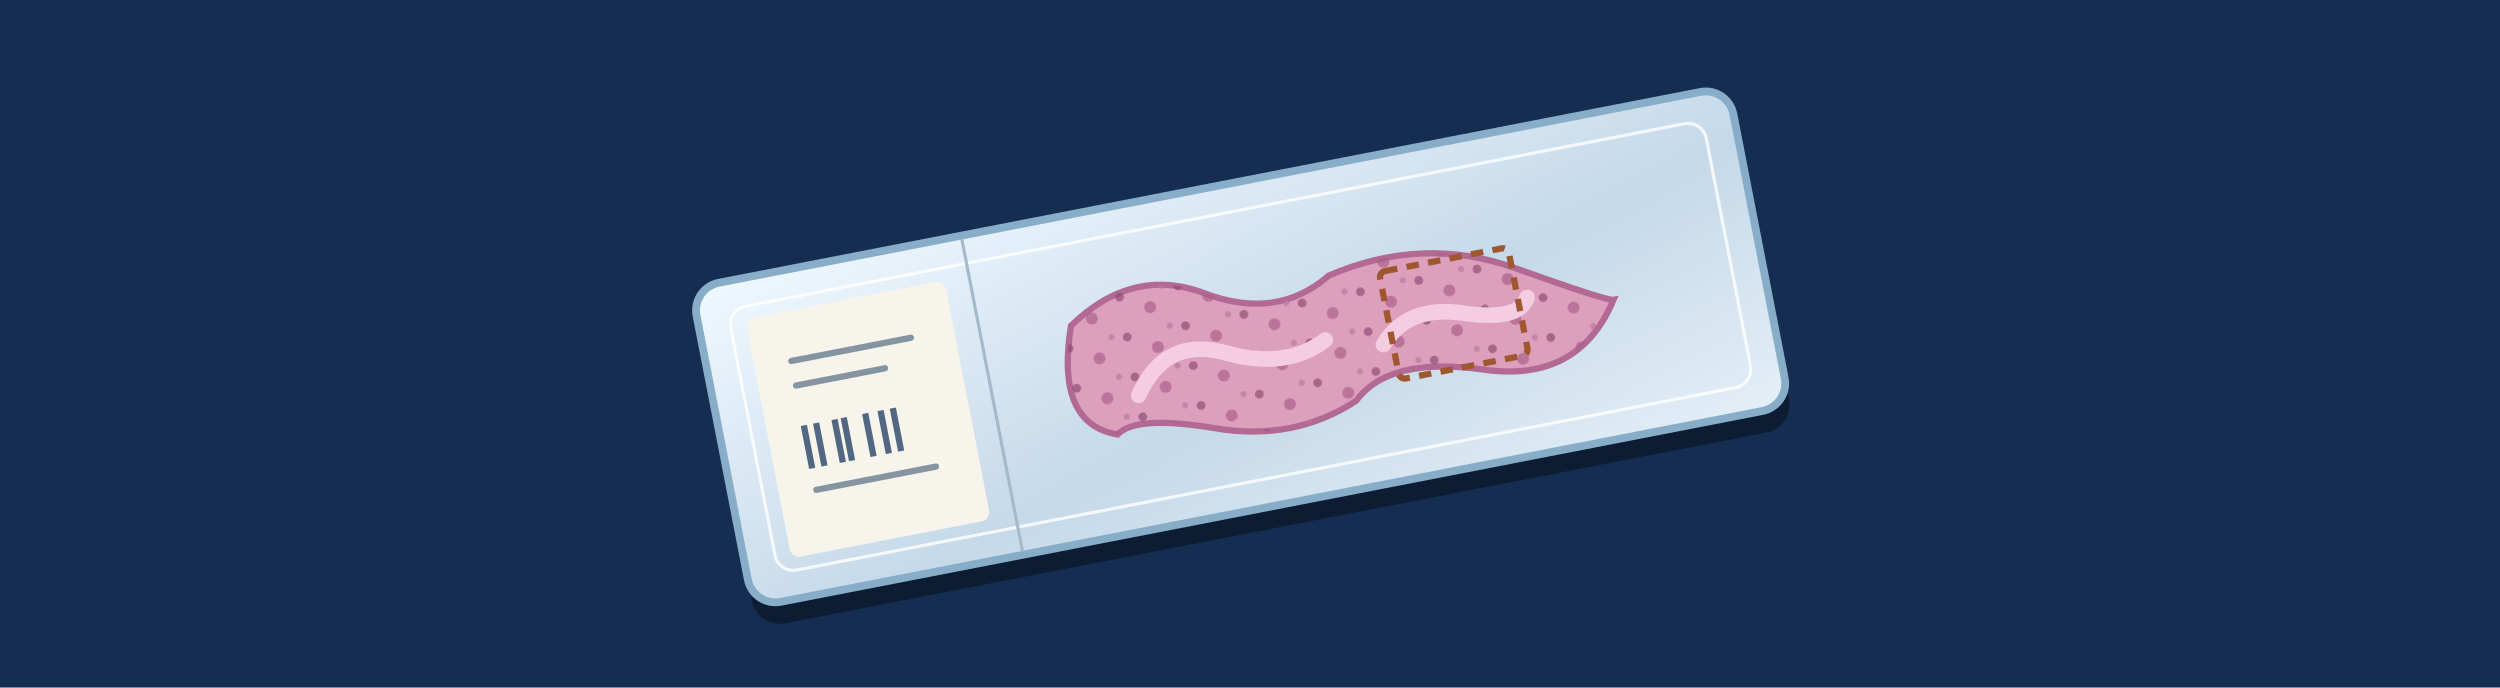
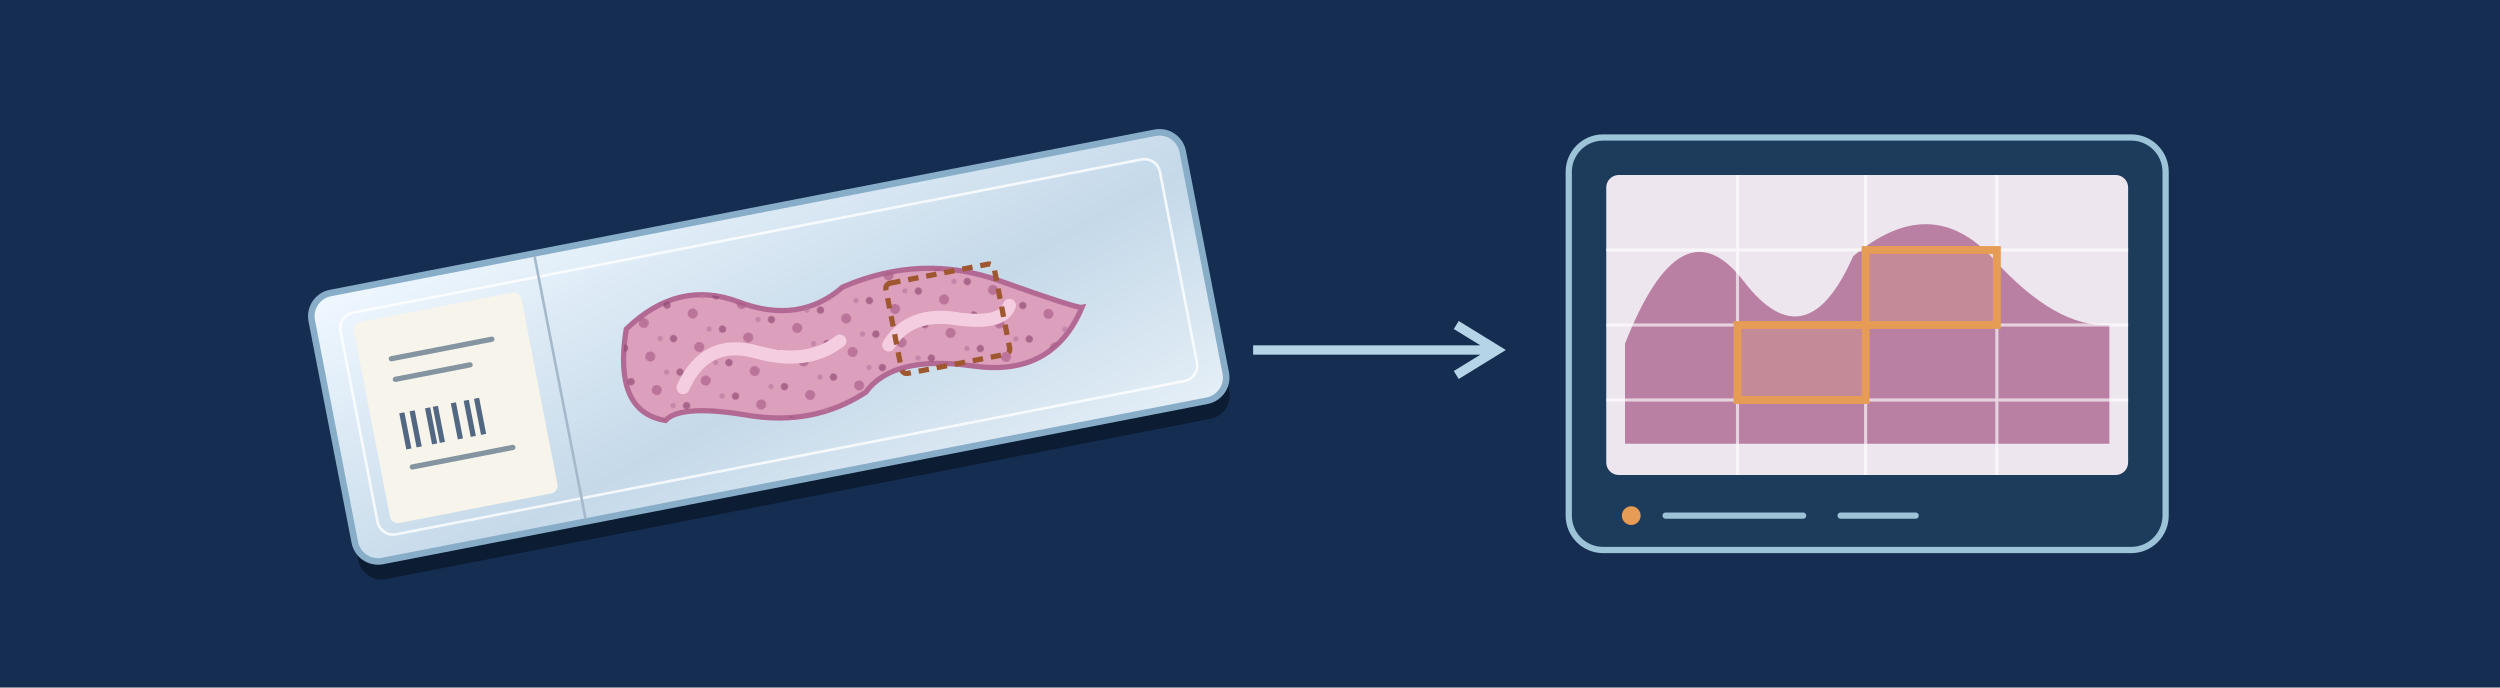
- <svg xmlns="http://www.w3.org/2000/svg" viewBox="0 0 800 220" role="img" aria-label="Glass microscope slide with a stained tissue section">
+ <svg xmlns="http://www.w3.org/2000/svg" viewBox="0 0 800 220" role="img" aria-label="Glass microscope slide leading to a focus map with highlighted review regions">
  <defs>
    <linearGradient id="glass" x2="1" y2="1" gradientUnits="objectBoundingBox">
      <stop stop-color="#f0f8ff" />
      <stop offset=".58" stop-color="#c5d9e9" />
      <stop offset="1" stop-color="#e5eff7" />
    </linearGradient>
    <pattern id="cells" width="19" height="13" patternUnits="userSpaceOnUse">
      <circle cx="3" cy="3" r="1.4" fill="#8c466e" />
      <circle cx="12" cy="8" r="1.9" fill="#a75c85" />
      <circle cx="17" cy="2" r="1" fill="#b5779b" />
    </pattern>
    <path id="section" d="M-52-17Q-29-32-8-19T32-17Q64-24 91-8T120 8Q104 32 75 22T33 24Q11 33-13 24T-44 20Q-63 13-52-17Z" />
  </defs>
  <rect width="800" height="220" fill="#142d50" />
-   <g transform="translate(397 111) rotate(-11)">
+   <g transform="translate(246 111) rotate(-11) scale(.84)">
    <rect x="-169" y="-52" width="338" height="104" rx="9" fill="#0c1c32" transform="translate(0 7)" />
    <rect x="-169" y="-52" width="338" height="104" rx="9" fill="url(#glass)" stroke="#88adc8" stroke-width="2.5" />
    <rect x="-159" y="-43" width="318" height="86" rx="6" fill="none" stroke="#fff" opacity=".8" />
    <path d="M-81-51V51" stroke="#a4b9cb" />
    <rect x="-154" y="-39" width="65" height="78" rx="3" fill="#f6f4eb" />
    <path d="M-142-23h39m-39 8h29m-29 34h39" stroke="#8594a1" stroke-width="2" stroke-linecap="round" />
    <path d="M-142-2v14m4-14v14m6-14v14m3-14v14m7-14v14m5-14v14m4-14v14" stroke="#526782" stroke-width="2" />
    <use href="#section" fill="#dc9fbc" stroke="#b26993" stroke-width="2" />
    <use href="#section" fill="url(#cells)" opacity=".65" />
    <path d="M-35 9q12-17 30-8t32 2m18 5q10-11 27-5t21-1" fill="none" stroke="#f4cee0" stroke-width="5" stroke-linecap="round" />
    <rect x="48" y="-15" width="42" height="35" rx="2" fill="none" stroke="#9e572f" stroke-width="2" stroke-dasharray="4 3" />
  </g>
+   <path d="M401 112h78m-13-8 13 8-13 8" fill="none" stroke="#b6d4e7" stroke-width="3" />
+   <rect x="502" y="44" width="191" height="132" rx="11" fill="#1d3c5b" stroke="#9cc3d8" stroke-width="2" />
+   <rect x="514" y="56" width="167" height="96" rx="4" fill="#eee6ee" />
+   <path d="M520 110q18-46 38-20t35-8q25-21 45 1t37 21v38H520Z" fill="#b980a3" />
+   <path d="M514 80h167m-167 24h167m-167 24h167m-125-72v96m41-96v96m42-96v96" stroke="#fff" opacity=".65" />
+   <g fill="#edb371" fill-opacity=".21" stroke="#e69c54" stroke-width="2.5">
+     <rect x="556" y="104" width="41" height="24" />
+     <rect x="597" y="80" width="42" height="24" />
+   </g>
+   <circle cx="522" cy="165" r="3" fill="#e69c54" />
+   <path d="M533 165h44m12 0h24" stroke="#9cc3d8" stroke-width="2" stroke-linecap="round" />
</svg>
